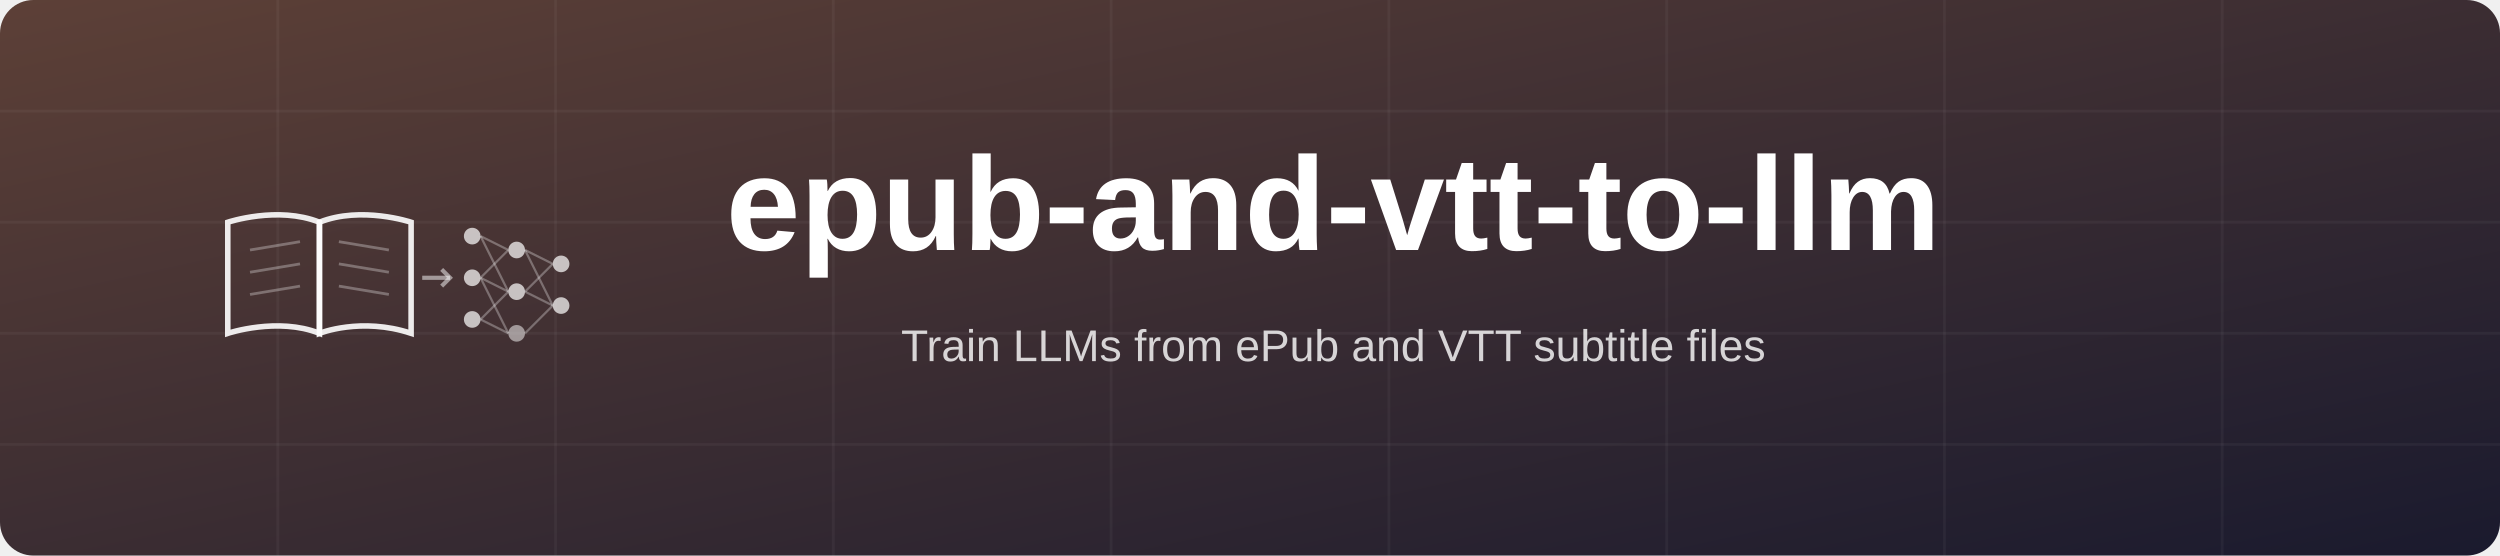
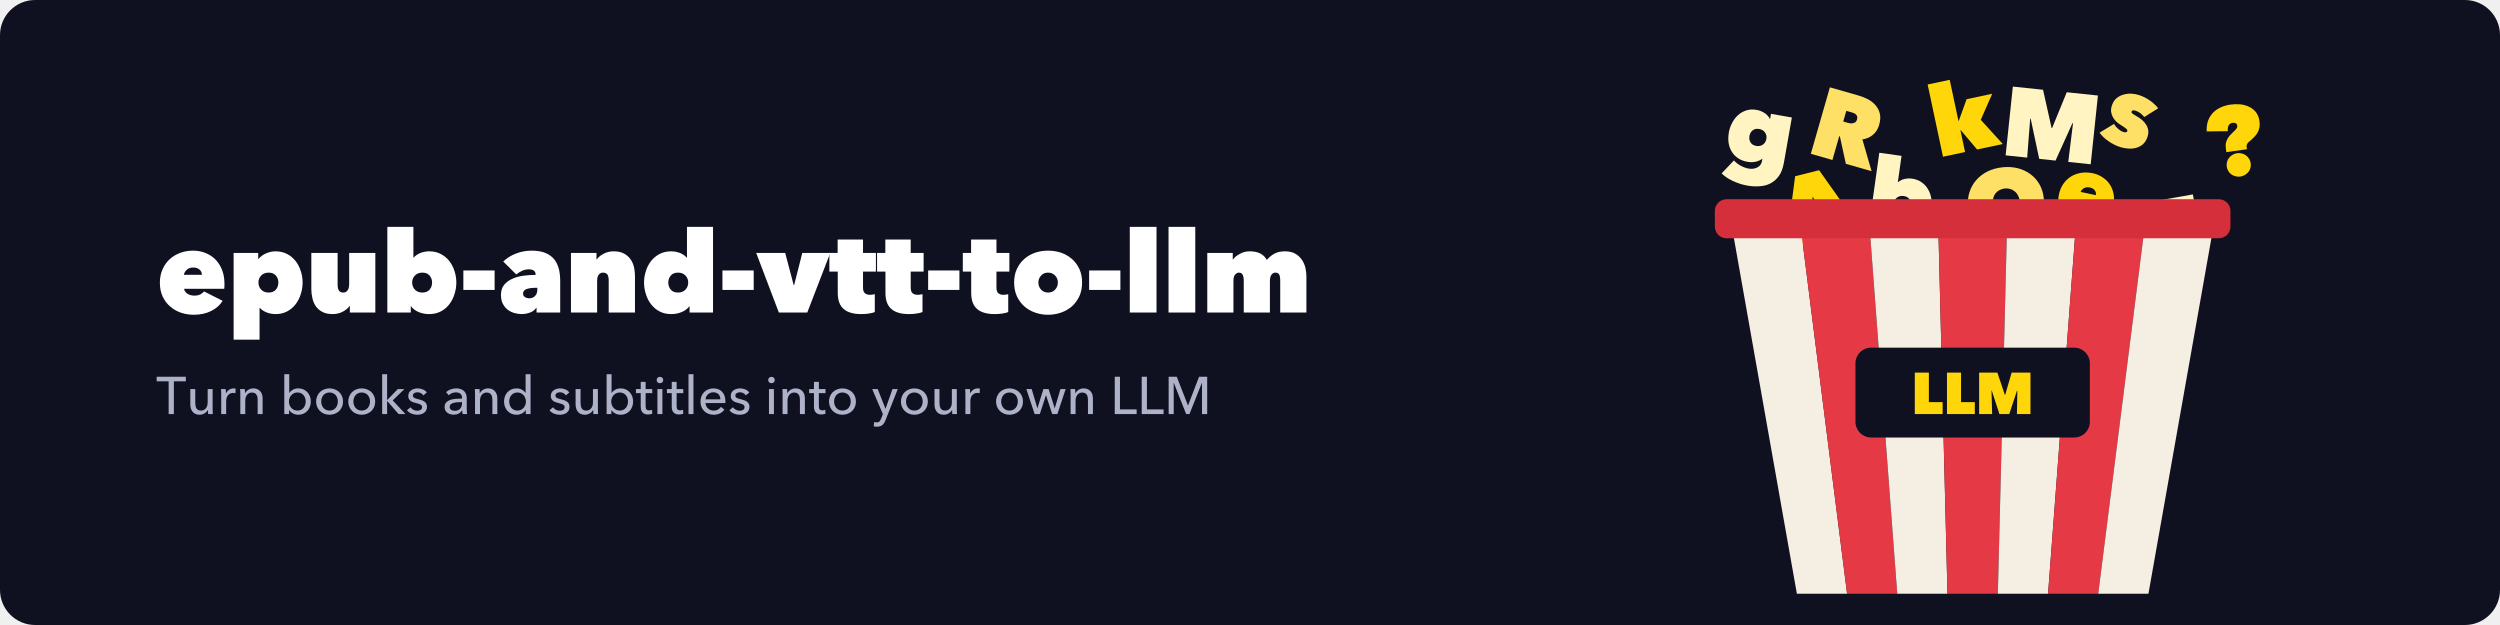
- <svg xmlns="http://www.w3.org/2000/svg" width="900" height="200" viewBox="0 0 900 200">
+ <svg xmlns="http://www.w3.org/2000/svg" viewBox="0 0 1280 320" width="1280" height="320" role="img" aria-label="epub-and-vtt-to-llm: Turn books and subtitles into your own LLM">
  <defs>
-     <linearGradient id="bg" x1="0%" y1="0%" x2="100%" y2="100%">
-       <stop offset="0%" stop-color="#5D4037" />
-       <stop offset="100%" stop-color="#1A1A2E" />
-     </linearGradient>
+     <clipPath id="c">
+       <rect width="1280" height="320" rx="18" />
+     </clipPath>
  </defs>
-   <rect width="900" height="200" rx="12" fill="url(#bg)" />
-   <g stroke="white" stroke-opacity="0.04" stroke-width="1">
-     <line x1="0" y1="40" x2="900" y2="40" />
-     <line x1="0" y1="80" x2="900" y2="80" />
-     <line x1="0" y1="120" x2="900" y2="120" />
-     <line x1="0" y1="160" x2="900" y2="160" />
-     <line x1="100" y1="0" x2="100" y2="200" />
-     <line x1="200" y1="0" x2="200" y2="200" />
-     <line x1="300" y1="0" x2="300" y2="200" />
-     <line x1="400" y1="0" x2="400" y2="200" />
-     <line x1="500" y1="0" x2="500" y2="200" />
-     <line x1="600" y1="0" x2="600" y2="200" />
-     <line x1="700" y1="0" x2="700" y2="200" />
-     <line x1="800" y1="0" x2="800" y2="200" />
+   <g clip-path="url(#c)">
+     <rect width="1280" height="320" fill="#0f1020" />
+     <defs>
+       <path id="anh36" d="M263 708H516L792 0H533L496 104H271L236 0H-16ZM386 461 328 286H443Z" />
+       <path id="anh69" d="M662 265Q662 213 646 163Q631 113 601 74Q571 34 526 10Q481 -14 422 -14Q373 -14 329 4Q285 23 262 55H260V0H53V756H283V484H285Q308 511 346 526Q384 540 422 540Q481 540 526 516Q571 492 601 453Q631 414 646 365Q662 316 662 265ZM448 265Q448 300 426 326Q404 352 362 352Q321 352 296 326Q272 300 272 265Q272 228 296 202Q321 176 362 176Q404 176 426 202Q448 227 448 265Z" />
+       <path id="anh52" d="M740 180 852 187V0H414Q330 0 260 24Q190 47 140 93Q90 139 62 206Q34 274 34 362Q34 443 64 510Q94 578 146 626Q199 675 271 702Q343 728 427 728Q511 728 582 702Q653 675 704 628Q756 581 785 515Q814 449 814 371Q814 341 808 312Q801 283 790 258Q780 234 766 214Q753 195 740 184ZM287 358Q287 323 298 294Q308 265 326 244Q345 223 371 212Q397 200 427 200Q457 200 482 212Q508 223 527 244Q546 265 556 294Q567 323 567 358Q567 392 556 420Q546 449 527 468Q508 488 482 499Q457 510 427 510Q397 510 371 499Q345 488 326 468Q308 449 298 420Q287 392 287 358Z" />
+       <path id="anh72" d="M403 333Q403 361 382 379Q362 397 327 397Q289 397 268 376Q247 355 244 333ZM602 258Q602 245 602 232Q601 218 600 209H246Q247 195 256 184Q264 173 276 165Q289 157 304 153Q320 149 336 149Q368 149 390 160Q411 172 422 186L586 103Q551 46 484 13Q418 -20 330 -20Q273 -20 219 -2Q165 16 124 52Q82 87 57 140Q32 193 32 263Q32 328 55 380Q78 433 118 470Q157 506 210 526Q264 546 325 546Q387 546 438 524Q489 503 526 464Q562 426 582 373Q602 320 602 258Z" />
+       <path id="anh93" d="M33 161 230 355H38V526H517V376L304 171H523V0H33Z" />
+       <path id="anh53" d="M66 708H371Q423 708 474 698Q526 687 566 660Q607 634 632 590Q657 545 657 478Q657 413 625 364Q593 314 533 287L713 0H439L303 253H296V0H66ZM294 409H341Q353 409 368 411Q382 413 394 420Q407 426 416 438Q424 449 424 468Q424 487 417 498Q410 509 399 514Q388 520 375 522Q362 523 351 523H294Z" />
+       <path id="anh78" d="M284 229V0H53V756H284V325H287L412 526H680L510 289L679 0H410L287 229Z" />
+       <path id="anh48" d="M277 400 288 0H66V708H377L505 327H510L621 708H942V0H711L718 398L712 399L580 0H412L282 400Z" />
+       <path id="anh86" d="M484 167Q484 114 462 78Q439 42 404 20Q370 -1 329 -10Q288 -20 251 -20Q183 -20 118 0Q52 19 4 55L117 186Q141 164 174 150Q206 137 236 137Q248 137 258 142Q269 146 269 158Q269 171 250 178Q232 186 186 197Q161 203 135 214Q109 226 88 245Q66 264 52 292Q38 319 38 357Q38 408 60 444Q83 480 118 502Q152 525 192 536Q233 546 269 546Q330 546 390 528Q450 510 498 478L390 349Q365 365 339 374Q313 383 288 383Q271 383 260 378Q249 374 249 361Q249 351 262 346Q274 340 319 331Q350 325 380 312Q409 300 432 280Q456 261 470 233Q484 205 484 167Z" />
+       <path id="anh34" d="M304 -16Q278 -16 256 -6Q233 3 216 19Q199 35 190 57Q180 79 180 105Q180 130 190 152Q199 174 216 190Q233 207 256 216Q278 226 304 226Q330 226 352 216Q375 207 392 190Q409 174 418 152Q428 130 428 105Q428 79 418 57Q409 35 392 19Q375 3 352 -6Q330 -16 304 -16ZM446 328Q425 315 418 303Q410 291 410 278V252H197V289Q197 319 204 342Q212 364 225 382Q238 400 256 416Q274 431 295 446L312 458Q328 469 336 480Q345 490 345 502Q345 523 332 532Q320 540 303 540Q270 540 256 516Q242 493 242 462L27 490Q33 554 58 600Q84 645 122 674Q161 702 208 715Q256 728 307 728Q353 728 401 718Q449 707 488 682Q527 658 552 618Q577 577 577 518Q577 483 568 456Q559 429 542 406Q525 384 500 365Q476 346 446 328Z" />
+       <path id="anh74" d="M32 265Q32 316 48 365Q63 414 93 453Q123 492 168 516Q213 540 272 540Q314 540 354 524Q395 508 421 473H424V526H641V54Q641 -32 613 -89Q585 -146 538 -180Q492 -213 433 -226Q374 -240 313 -240Q238 -240 163 -220Q88 -201 32 -163L133 -10Q171 -39 213 -52Q255 -66 293 -66Q318 -66 340 -60Q363 -53 380 -40Q397 -28 407 -10Q417 9 417 33V56H414Q395 34 358 17Q320 0 272 0Q211 0 166 22Q121 43 91 80Q61 116 46 164Q32 212 32 265ZM246 265Q246 227 268 202Q290 176 332 176Q373 176 398 202Q422 228 422 265Q422 300 398 326Q373 352 332 352Q290 352 268 326Q246 300 246 265Z" />
+       <path id="anh47" d="M66 708H306V204H541V0H66Z" />
+       <path id="anh83" d="M423 -14Q384 -14 346 0Q308 15 284 41H282V-240H53V526H270V473H272Q301 506 342 523Q383 540 422 540Q481 540 526 516Q571 492 601 453Q631 414 646 365Q662 316 662 265Q662 213 646 163Q631 113 601 74Q571 34 526 10Q482 -14 423 -14ZM448 265Q448 300 426 326Q404 352 362 352Q321 352 296 326Q272 300 272 265Q272 228 296 202Q321 176 362 176Q404 176 426 202Q448 227 448 265Z" />
+       <path id="anh88" d="M610 0H385V58H383Q363 29 324 8Q284 -14 233 -14Q177 -14 141 6Q105 25 84 56Q62 88 54 128Q45 167 45 206V526H277V248Q277 208 290 192Q302 176 327 176Q350 176 364 194Q379 213 379 248V526H610Z" />
+       <path id="anh16" d="M30 371H306V199H30Z" />
+       <path id="anh68" d="M334 218Q283 218 252 207Q221 196 221 166Q221 155 226 148Q231 140 239 135Q247 130 256 128Q266 125 274 125Q307 125 327 146Q347 167 347 200V218ZM332 334Q332 358 316 370Q299 381 272 381Q240 381 212 368Q183 354 161 336L46 450Q94 496 160 521Q226 546 296 546Q371 546 420 525Q469 504 498 467Q526 430 538 381Q549 332 549 277V0H340V42H338Q318 12 281 -1Q244 -14 209 -14Q178 -14 146 -5Q113 4 86 24Q60 44 43 76Q26 108 26 155Q26 210 54 244Q83 279 127 298Q171 318 226 325Q280 332 332 332Z" />
+       <path id="anh81" d="M53 526H278V468H280Q300 497 340 518Q379 540 430 540Q485 540 522 520Q558 500 580 468Q601 437 610 398Q618 359 618 320V0H386V280Q386 320 374 336Q361 352 336 352Q313 352 298 334Q284 315 284 280V0H53Z" />
+       <path id="anh71" d="M32 265Q32 316 48 365Q63 414 93 453Q123 492 168 516Q213 540 272 540Q310 540 348 526Q386 511 409 484H411V756H641V0H434V55H432Q409 23 365 4Q321 -14 272 -14Q213 -14 168 10Q123 34 93 74Q63 113 48 163Q32 213 32 265ZM246 265Q246 227 268 202Q290 176 332 176Q373 176 398 202Q422 228 422 265Q422 300 398 326Q373 352 332 352Q290 352 268 326Q246 300 246 265Z" />
+       <path id="anh89" d="M-8 526H248L323 242H327L399 526H646L443 0H192Z" />
+       <path id="anh87" d="M282 -14Q176 -14 125 32Q74 77 74 173V361H0V526H73V644H297V526H411V361H297V221Q297 183 314 170Q330 156 359 156Q370 156 382 158Q394 160 401 162V4Q383 -4 350 -9Q318 -14 282 -14Z" />
+       <path id="anh82" d="M632 265Q632 197 608 144Q583 91 542 54Q500 18 446 -1Q391 -20 331 -20Q272 -20 218 -1Q163 18 122 54Q81 91 56 144Q32 197 32 265Q32 332 56 384Q81 437 122 473Q163 509 218 528Q272 546 331 546Q391 546 446 528Q500 509 542 473Q583 437 608 384Q632 332 632 265ZM331 352Q293 352 270 326Q246 300 246 265Q246 228 270 202Q294 176 332 176Q370 176 394 202Q418 228 418 265Q418 300 394 326Q369 352 331 352Z" />
+       <path id="anh79" d="M53 756H289V0H53Z" />
+       <path id="anh80" d="M375 0V276Q375 316 365 334Q355 352 332 352Q315 352 300 336Q284 320 284 279V0H53V526H278V468H280Q290 481 304 494Q319 506 338 516Q356 527 379 534Q402 540 429 540Q481 540 519 522Q557 503 579 464Q605 496 643 518Q681 540 739 540Q795 540 832 518Q868 496 890 463Q911 430 920 392Q928 353 928 320V0H697V280Q697 323 686 338Q676 352 654 352Q634 352 620 334Q606 315 606 279V0Z" />
+       <path id="anm55" d="M334 0H235V621H8V708H561V621H334Z" />
+       <path id="anm88" d="M415 0Q413 18 412 40Q411 63 411 78H409Q391 40 348 14Q306 -13 254 -13Q208 -13 174 2Q141 17 120 44Q98 70 88 105Q77 140 77 180V474H171V212Q171 183 176 156Q180 130 192 110Q204 90 225 78Q246 66 279 66Q336 66 371 108Q406 151 406 222V474H500V102Q500 83 501 53Q502 23 504 0Z" />
+       <path id="anm85" d="M81 372Q81 391 80 421Q79 451 77 474H166Q168 456 169 432Q170 409 170 394H173Q193 436 232 462Q270 487 318 487Q340 487 355 483L351 396Q331 401 308 401Q274 401 249 388Q224 376 208 355Q191 334 183 306Q175 279 175 249V0H81V372Z" />
+       <path id="anm81" d="M166 474Q168 456 169 434Q170 411 170 396H173Q182 415 198 432Q213 448 233 460Q253 473 277 480Q301 487 327 487Q373 487 406 472Q439 456 461 430Q483 404 494 369Q504 334 504 294V0H410V263Q410 292 406 318Q401 344 389 364Q377 384 356 396Q335 408 302 408Q246 408 210 366Q175 323 175 252V0H81V372Q81 391 80 421Q79 451 77 474Z" />
+       <path id="anm3" d="" />
+       <path id="anm69" d="M174 75V0H83V756H177V403H180Q204 438 247 462Q290 487 349 487Q402 487 446 468Q489 449 520 415Q552 381 569 336Q586 290 586 238Q586 186 569 140Q552 94 521 60Q490 26 446 6Q402 -13 347 -13Q296 -13 250 10Q204 32 176 75ZM489 238Q489 271 479 302Q469 333 449 357Q429 381 400 395Q370 409 331 409Q295 409 266 395Q236 381 215 357Q194 333 182 302Q171 271 171 237Q171 203 182 172Q194 141 215 118Q236 94 266 80Q295 66 331 66Q370 66 400 80Q429 95 449 119Q469 143 479 174Q489 205 489 238Z" />
+       <path id="anm82" d="M561 238Q561 183 542 137Q522 91 488 58Q453 24 406 6Q359 -13 305 -13Q251 -13 204 6Q157 24 123 58Q89 91 70 137Q50 183 50 238Q50 293 70 338Q89 384 123 417Q157 450 204 468Q251 487 305 487Q359 487 406 468Q453 450 488 417Q522 384 542 338Q561 293 561 238ZM463 238Q463 272 452 303Q442 334 422 358Q402 381 372 395Q343 409 305 409Q267 409 238 395Q208 381 188 358Q168 334 158 303Q147 272 147 238Q147 204 158 173Q168 142 188 118Q208 94 238 80Q267 66 305 66Q343 66 372 80Q402 94 422 118Q442 142 452 173Q463 204 463 238Z" />
+       <path id="anm78" d="M177 268H180L379 474H505L283 259L524 0H394L180 246H177V0H83V756H177Z" />
+       <path id="anm86" d="M337 354Q321 380 292 396Q263 413 227 413Q211 413 195 410Q179 406 166 398Q154 391 146 380Q139 368 139 351Q139 321 166 306Q193 292 247 280Q281 272 310 261Q339 250 360 234Q382 217 394 194Q406 171 406 140Q406 98 390 69Q374 40 348 22Q321 3 287 -5Q253 -13 217 -13Q163 -13 112 8Q60 29 26 72L93 129Q112 101 146 82Q179 63 219 63Q237 63 254 66Q270 70 284 78Q297 86 305 99Q313 112 313 132Q313 165 282 181Q250 197 189 211Q165 217 140 226Q116 234 96 249Q76 264 64 286Q51 309 51 342Q51 380 66 408Q82 435 107 452Q132 470 164 478Q196 487 230 487Q281 487 328 467Q376 447 402 409Z" />
+       <path id="anm68" d="M376 307Q376 360 344 386Q312 411 259 411Q219 411 184 396Q148 380 124 356L74 416Q109 449 160 468Q210 487 268 487Q319 487 356 472Q394 458 418 433Q442 408 454 374Q466 340 466 301V94Q466 70 468 44Q469 17 473 0H388Q380 34 380 68H377Q351 30 312 9Q272 -12 218 -12Q190 -12 160 -4Q129 3 104 20Q79 37 62 65Q46 93 46 134Q46 188 75 220Q104 251 151 268Q198 284 257 289Q316 294 376 294ZM353 226Q318 226 280 223Q243 220 212 211Q182 202 162 184Q142 166 142 136Q142 115 150 101Q159 87 173 78Q187 69 204 66Q221 62 239 62Q305 62 340 102Q376 141 376 201V226Z" />
+       <path id="anm71" d="M459 75Q432 32 386 10Q339 -13 288 -13Q233 -13 189 6Q145 26 114 60Q83 94 66 140Q49 186 49 238Q49 290 66 336Q83 381 114 415Q146 449 190 468Q234 487 287 487Q345 487 388 462Q431 438 456 403H458V756H552V0H461V75ZM147 238Q147 205 157 174Q167 143 187 119Q207 95 236 80Q265 66 304 66Q340 66 370 80Q399 94 420 118Q441 141 452 172Q464 203 464 237Q464 271 452 302Q441 333 420 357Q399 381 370 395Q340 409 304 409Q265 409 236 395Q207 381 187 357Q167 333 157 302Q147 271 147 238Z" />
+       <path id="anm87" d="M313 397H187V150Q187 107 203 88Q219 70 254 70Q267 70 282 73Q297 76 309 82L312 5Q295 -1 274 -4Q254 -8 232 -8Q165 -8 130 29Q94 66 94 140V397H3V474H94V610H187V474H313Z" />
+       <path id="anm76" d="M176 0H82V474H176ZM192 645Q192 619 174 602Q155 585 129 585Q103 585 85 602Q67 620 67 645Q67 671 85 688Q103 706 129 706Q155 706 174 688Q192 671 192 645Z" />
+       <path id="anm79" d="M177 0H83V756H177Z" />
+       <path id="anm72" d="M428 279Q427 307 418 332Q410 356 394 374Q377 392 352 402Q328 413 295 413Q265 413 238 402Q212 392 192 374Q173 356 160 332Q148 307 146 279ZM523 241Q523 233 523 225Q523 217 522 209H146Q147 179 160 152Q172 126 193 106Q214 87 242 76Q269 65 300 65Q348 65 383 86Q418 107 438 137L504 84Q466 34 414 10Q363 -13 300 -13Q246 -13 200 5Q154 23 121 56Q88 88 69 134Q50 180 50 236Q50 291 68 338Q87 384 120 417Q153 450 198 468Q243 487 295 487Q347 487 390 470Q432 453 462 421Q491 389 507 344Q523 298 523 241Z" />
+       <path id="anm92" d="M261 102H263L394 474H494L264 -112Q252 -142 238 -166Q224 -189 205 -206Q186 -222 160 -231Q135 -240 100 -240Q85 -240 70 -238Q54 -237 38 -233L47 -150Q71 -158 94 -158Q131 -158 149 -138Q167 -117 182 -79L212 0L9 474H114Z" />
+       <path id="anm90" d="M116 474 223 112H225L338 474H437L552 112H554L661 474H760L603 0H505L388 356H386L270 0H172L14 474Z" />
+       <path id="anm47" d="M185 88H501V0H86V708H185Z" />
+       <path id="anm48" d="M452 164H454L663 708H817V0H718V592H716L481 0H418L184 592H182V0H86V708H240Z" />
+     </defs>
+     <g transform="rotate(-14 926 92)">
+       <g fill="#FFD60A" transform="translate(906.6 124) scale(0.05 -0.05)">
+         <use href="#anh36" x="0" />
+       </g>
+     </g>
+     <g transform="rotate(8 976 86)">
+       <g fill="#fff4c2" transform="translate(958.6 118) scale(0.05 -0.05)">
+         <use href="#anh69" x="0" />
+       </g>
+     </g>
+     <g transform="rotate(-6 1026 90)">
+       <g fill="#ffe066" transform="translate(1004.4 122) scale(0.05 -0.05)">
+         <use href="#anh52" x="0" />
+       </g>
+     </g>
+     <g transform="rotate(12 1072 84)">
+       <g fill="#FFD60A" transform="translate(1056.2 116) scale(0.05 -0.05)">
+         <use href="#anh72" x="0" />
+       </g>
+     </g>
+     <g transform="rotate(-10 1110 96)">
+       <g fill="#fff4c2" transform="translate(1096.1 128) scale(0.05 -0.05)">
+         <use href="#anh93" x="0" />
+       </g>
+     </g>
+     <g transform="rotate(16 950 52)">
+       <g fill="#ffe066" transform="translate(932.1 84) scale(0.05 -0.05)">
+         <use href="#anh53" x="0" />
+       </g>
+     </g>
+     <g transform="rotate(-12 1002 46)">
+       <g fill="#FFD60A" transform="translate(985.2 78) scale(0.05 -0.05)">
+         <use href="#anh78" x="0" />
+       </g>
+     </g>
+     <g transform="rotate(6 1052 50)">
+       <g fill="#fff4c2" transform="translate(1026.8 82) scale(0.05 -0.05)">
+         <use href="#anh48" x="0" />
+       </g>
+     </g>
+     <g transform="rotate(18 1096 44)">
+       <g fill="#ffe066" transform="translate(1083.2 76) scale(0.05 -0.05)">
+         <use href="#anh86" x="0" />
+       </g>
+     </g>
+     <g transform="rotate(-8 1142 58)">
+       <g fill="#FFD60A" transform="translate(1127.3 90) scale(0.05 -0.05)">
+         <use href="#anh34" x="0" />
+       </g>
+     </g>
+     <g transform="rotate(10 904 52)">
+       <g fill="#fff4c2" transform="translate(886.6 84) scale(0.05 -0.05)">
+         <use href="#anh74" x="0" />
+       </g>
+     </g>
+     <path d="M886.0 112 L920.0 304 H945.7 L921.4 112 Z" fill="#f4efe2" />
+     <path d="M921.4 112 L945.7 304 H971.4 L956.9 112 Z" fill="#e63946" />
+     <path d="M956.9 112 L971.4 304 H997.1 L992.3 112 Z" fill="#f4efe2" />
+     <path d="M992.3 112 L997.1 304 H1022.9 L1027.7 112 Z" fill="#e63946" />
+     <path d="M1027.7 112 L1022.9 304 H1048.6 L1063.1 112 Z" fill="#f4efe2" />
+     <path d="M1063.1 112 L1048.6 304 H1074.3 L1098.6 112 Z" fill="#e63946" />
+     <path d="M1098.6 112 L1074.3 304 H1100.0 L1134.0 112 Z" fill="#f4efe2" />
+     <rect x="878" y="102" width="264" height="20" rx="6" fill="#d62f3c" />
+     <rect x="950" y="178" width="120" height="46" rx="8" fill="#0f1020" />
+     <g fill="#FFD60A" transform="translate(978.4 212) scale(0.03 -0.03)">
+       <use href="#anh47" x="0" />
+       <use href="#anh47" x="549" />
+       <use href="#anh48" x="1098" />
+     </g>
+     <g fill="#fff" transform="translate(80 160) scale(0.058 -0.058)">
+       <use href="#anh72" x="0" />
+       <use href="#anh83" x="630" />
+       <use href="#anh88" x="1324" />
+       <use href="#anh69" x="1987" />
+       <use href="#anh16" x="2681" />
+       <use href="#anh68" x="3017" />
+       <use href="#anh81" x="3608" />
+       <use href="#anh71" x="4274" />
+       <use href="#anh16" x="4968" />
+       <use href="#anh89" x="5304" />
+       <use href="#anh87" x="5942" />
+       <use href="#anh87" x="6363" />
+       <use href="#anh16" x="6784" />
+       <use href="#anh87" x="7120" />
+       <use href="#anh82" x="7541" />
+       <use href="#anh16" x="8205" />
+       <use href="#anh79" x="8541" />
+       <use href="#anh79" x="8883" />
+       <use href="#anh80" x="9225" />
+     </g>
+     <g fill="#aeb2c8" transform="translate(80 212) scale(0.027 -0.027)">
+       <use href="#anm55" x="0" />
+       <use href="#anm88" x="569" />
+       <use href="#anm85" x="1151" />
+       <use href="#anm81" x="1513" />
+       <use href="#anm69" x="2345" />
+       <use href="#anm82" x="2981" />
+       <use href="#anm82" x="3591" />
+       <use href="#anm78" x="4201" />
+       <use href="#anm86" x="4728" />
+       <use href="#anm68" x="5422" />
+       <use href="#anm81" x="5964" />
+       <use href="#anm71" x="6546" />
+       <use href="#anm86" x="7431" />
+       <use href="#anm88" x="7875" />
+       <use href="#anm69" x="8457" />
+       <use href="#anm87" x="9093" />
+       <use href="#anm76" x="9422" />
+       <use href="#anm87" x="9681" />
+       <use href="#anm79" x="10010" />
+       <use href="#anm72" x="10270" />
+       <use href="#anm86" x="10843" />
+       <use href="#anm76" x="11537" />
+       <use href="#anm81" x="11796" />
+       <use href="#anm87" x="12378" />
+       <use href="#anm82" x="12707" />
+       <use href="#anm92" x="13567" />
+       <use href="#anm82" x="14071" />
+       <use href="#anm88" x="14681" />
+       <use href="#anm85" x="15263" />
+       <use href="#anm82" x="15875" />
+       <use href="#anm90" x="16485" />
+       <use href="#anm81" x="17258" />
+       <use href="#anm47" x="18090" />
+       <use href="#anm47" x="18601" />
+       <use href="#anm48" x="19112" />
+     </g>
  </g>
-   <g transform="translate(120, 100)">
-     <path d="M -38,-20 C -38,-20 -20,-26 -5,-20 L -5,20 C -20,14 -38,20 -38,20 Z" fill="none" stroke="white" stroke-width="2" opacity="0.9" />
-     <path d="M -5,-20 C 10,-26 28,-20 28,-20 L 28,20 C 10,14 -5,20 -5,20 Z" fill="none" stroke="white" stroke-width="2" opacity="0.9" />
-     <line x1="-30" y1="-10" x2="-12" y2="-13" stroke="white" stroke-width="1" opacity="0.3" />
-     <line x1="-30" y1="-2" x2="-12" y2="-5" stroke="white" stroke-width="1" opacity="0.3" />
-     <line x1="-30" y1="6" x2="-12" y2="3" stroke="white" stroke-width="1" opacity="0.3" />
-     <line x1="2" y1="-13" x2="20" y2="-10" stroke="white" stroke-width="1" opacity="0.3" />
-     <line x1="2" y1="-5" x2="20" y2="-2" stroke="white" stroke-width="1" opacity="0.3" />
-     <line x1="2" y1="3" x2="20" y2="6" stroke="white" stroke-width="1" opacity="0.3" />
-     <line x1="32" y1="0" x2="42" y2="0" stroke="white" stroke-width="1.5" opacity="0.5" />
-     <polyline points="39,-3 42,0 39,3" fill="none" stroke="white" stroke-width="1.5" opacity="0.5" />
-     <circle cx="50" cy="-15" r="3" fill="white" opacity="0.7" />
-     <circle cx="50" cy="0" r="3" fill="white" opacity="0.7" />
-     <circle cx="50" cy="15" r="3" fill="white" opacity="0.7" />
-     <circle cx="66" cy="-10" r="3" fill="white" opacity="0.7" />
-     <circle cx="66" cy="5" r="3" fill="white" opacity="0.7" />
-     <circle cx="66" cy="20" r="3" fill="white" opacity="0.5" />
-     <circle cx="82" cy="-5" r="3" fill="white" opacity="0.7" />
-     <circle cx="82" cy="10" r="3" fill="white" opacity="0.7" />
-     <line x1="53" y1="-15" x2="63" y2="-10" stroke="white" stroke-width="0.8" opacity="0.3" />
-     <line x1="53" y1="-15" x2="63" y2="5" stroke="white" stroke-width="0.8" opacity="0.3" />
-     <line x1="53" y1="0" x2="63" y2="-10" stroke="white" stroke-width="0.8" opacity="0.3" />
-     <line x1="53" y1="0" x2="63" y2="5" stroke="white" stroke-width="0.8" opacity="0.3" />
-     <line x1="53" y1="0" x2="63" y2="20" stroke="white" stroke-width="0.8" opacity="0.3" />
-     <line x1="53" y1="15" x2="63" y2="5" stroke="white" stroke-width="0.8" opacity="0.3" />
-     <line x1="53" y1="15" x2="63" y2="20" stroke="white" stroke-width="0.8" opacity="0.3" />
-     <line x1="69" y1="-10" x2="79" y2="-5" stroke="white" stroke-width="0.8" opacity="0.3" />
-     <line x1="69" y1="-10" x2="79" y2="10" stroke="white" stroke-width="0.8" opacity="0.3" />
-     <line x1="69" y1="5" x2="79" y2="-5" stroke="white" stroke-width="0.8" opacity="0.3" />
-     <line x1="69" y1="5" x2="79" y2="10" stroke="white" stroke-width="0.8" opacity="0.3" />
-     <line x1="69" y1="20" x2="79" y2="10" stroke="white" stroke-width="0.8" opacity="0.3" />
-   </g>
-   <text x="480" y="90" font-family="'Segoe UI', 'Helvetica Neue', Arial, sans-serif" font-size="48" font-weight="bold" fill="white" text-anchor="middle">epub-and-vtt-to-llm</text>
-   <text x="480" y="130" font-family="'Segoe UI', 'Helvetica Neue', Arial, sans-serif" font-size="16" fill="white" opacity="0.8" text-anchor="middle">Train LLMs from ePub and VTT subtitle files</text>
</svg>
